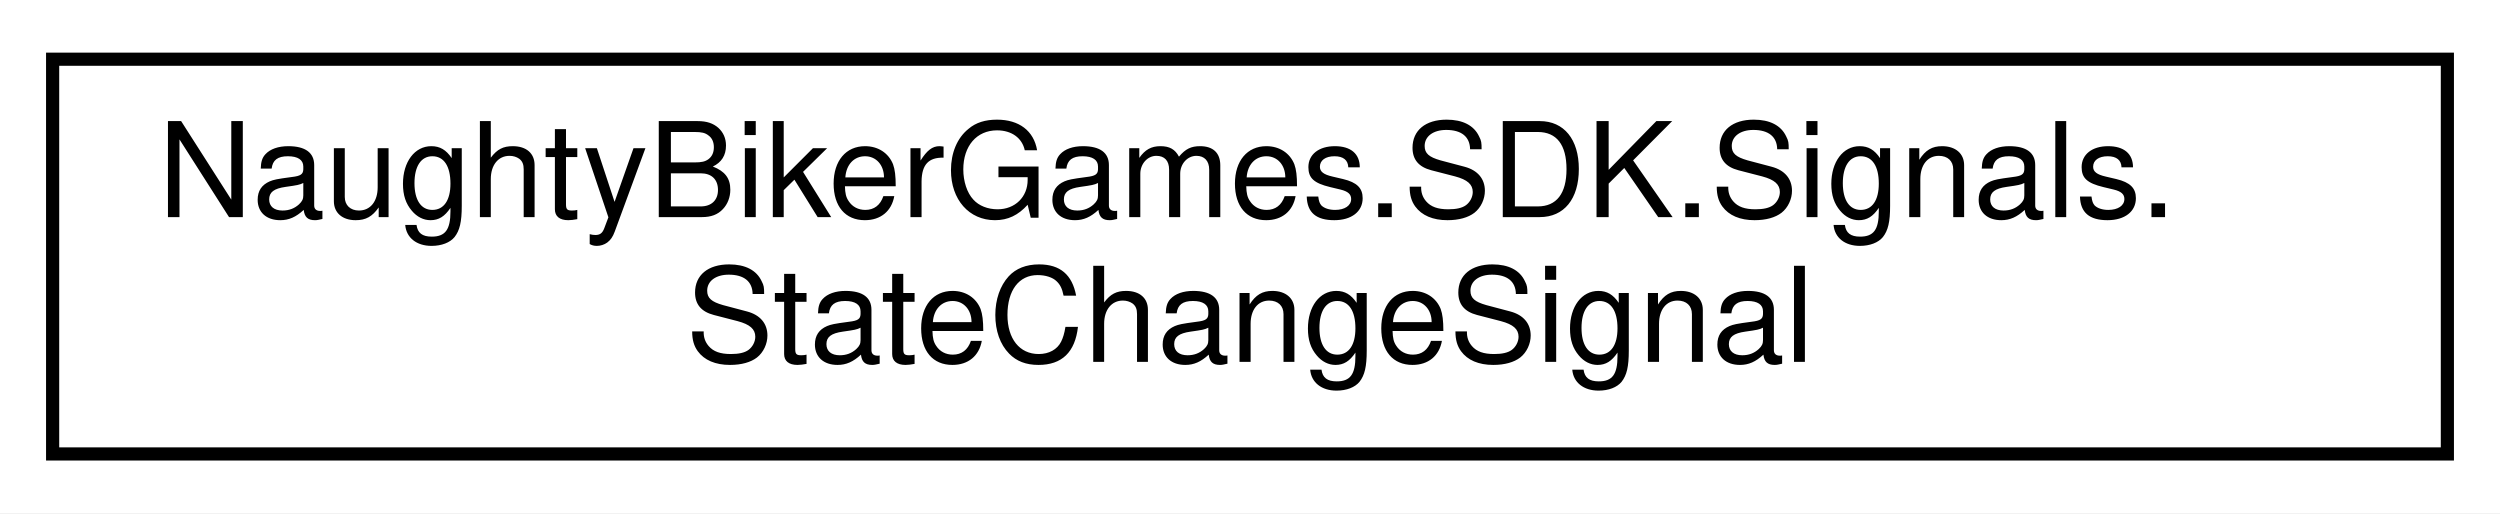
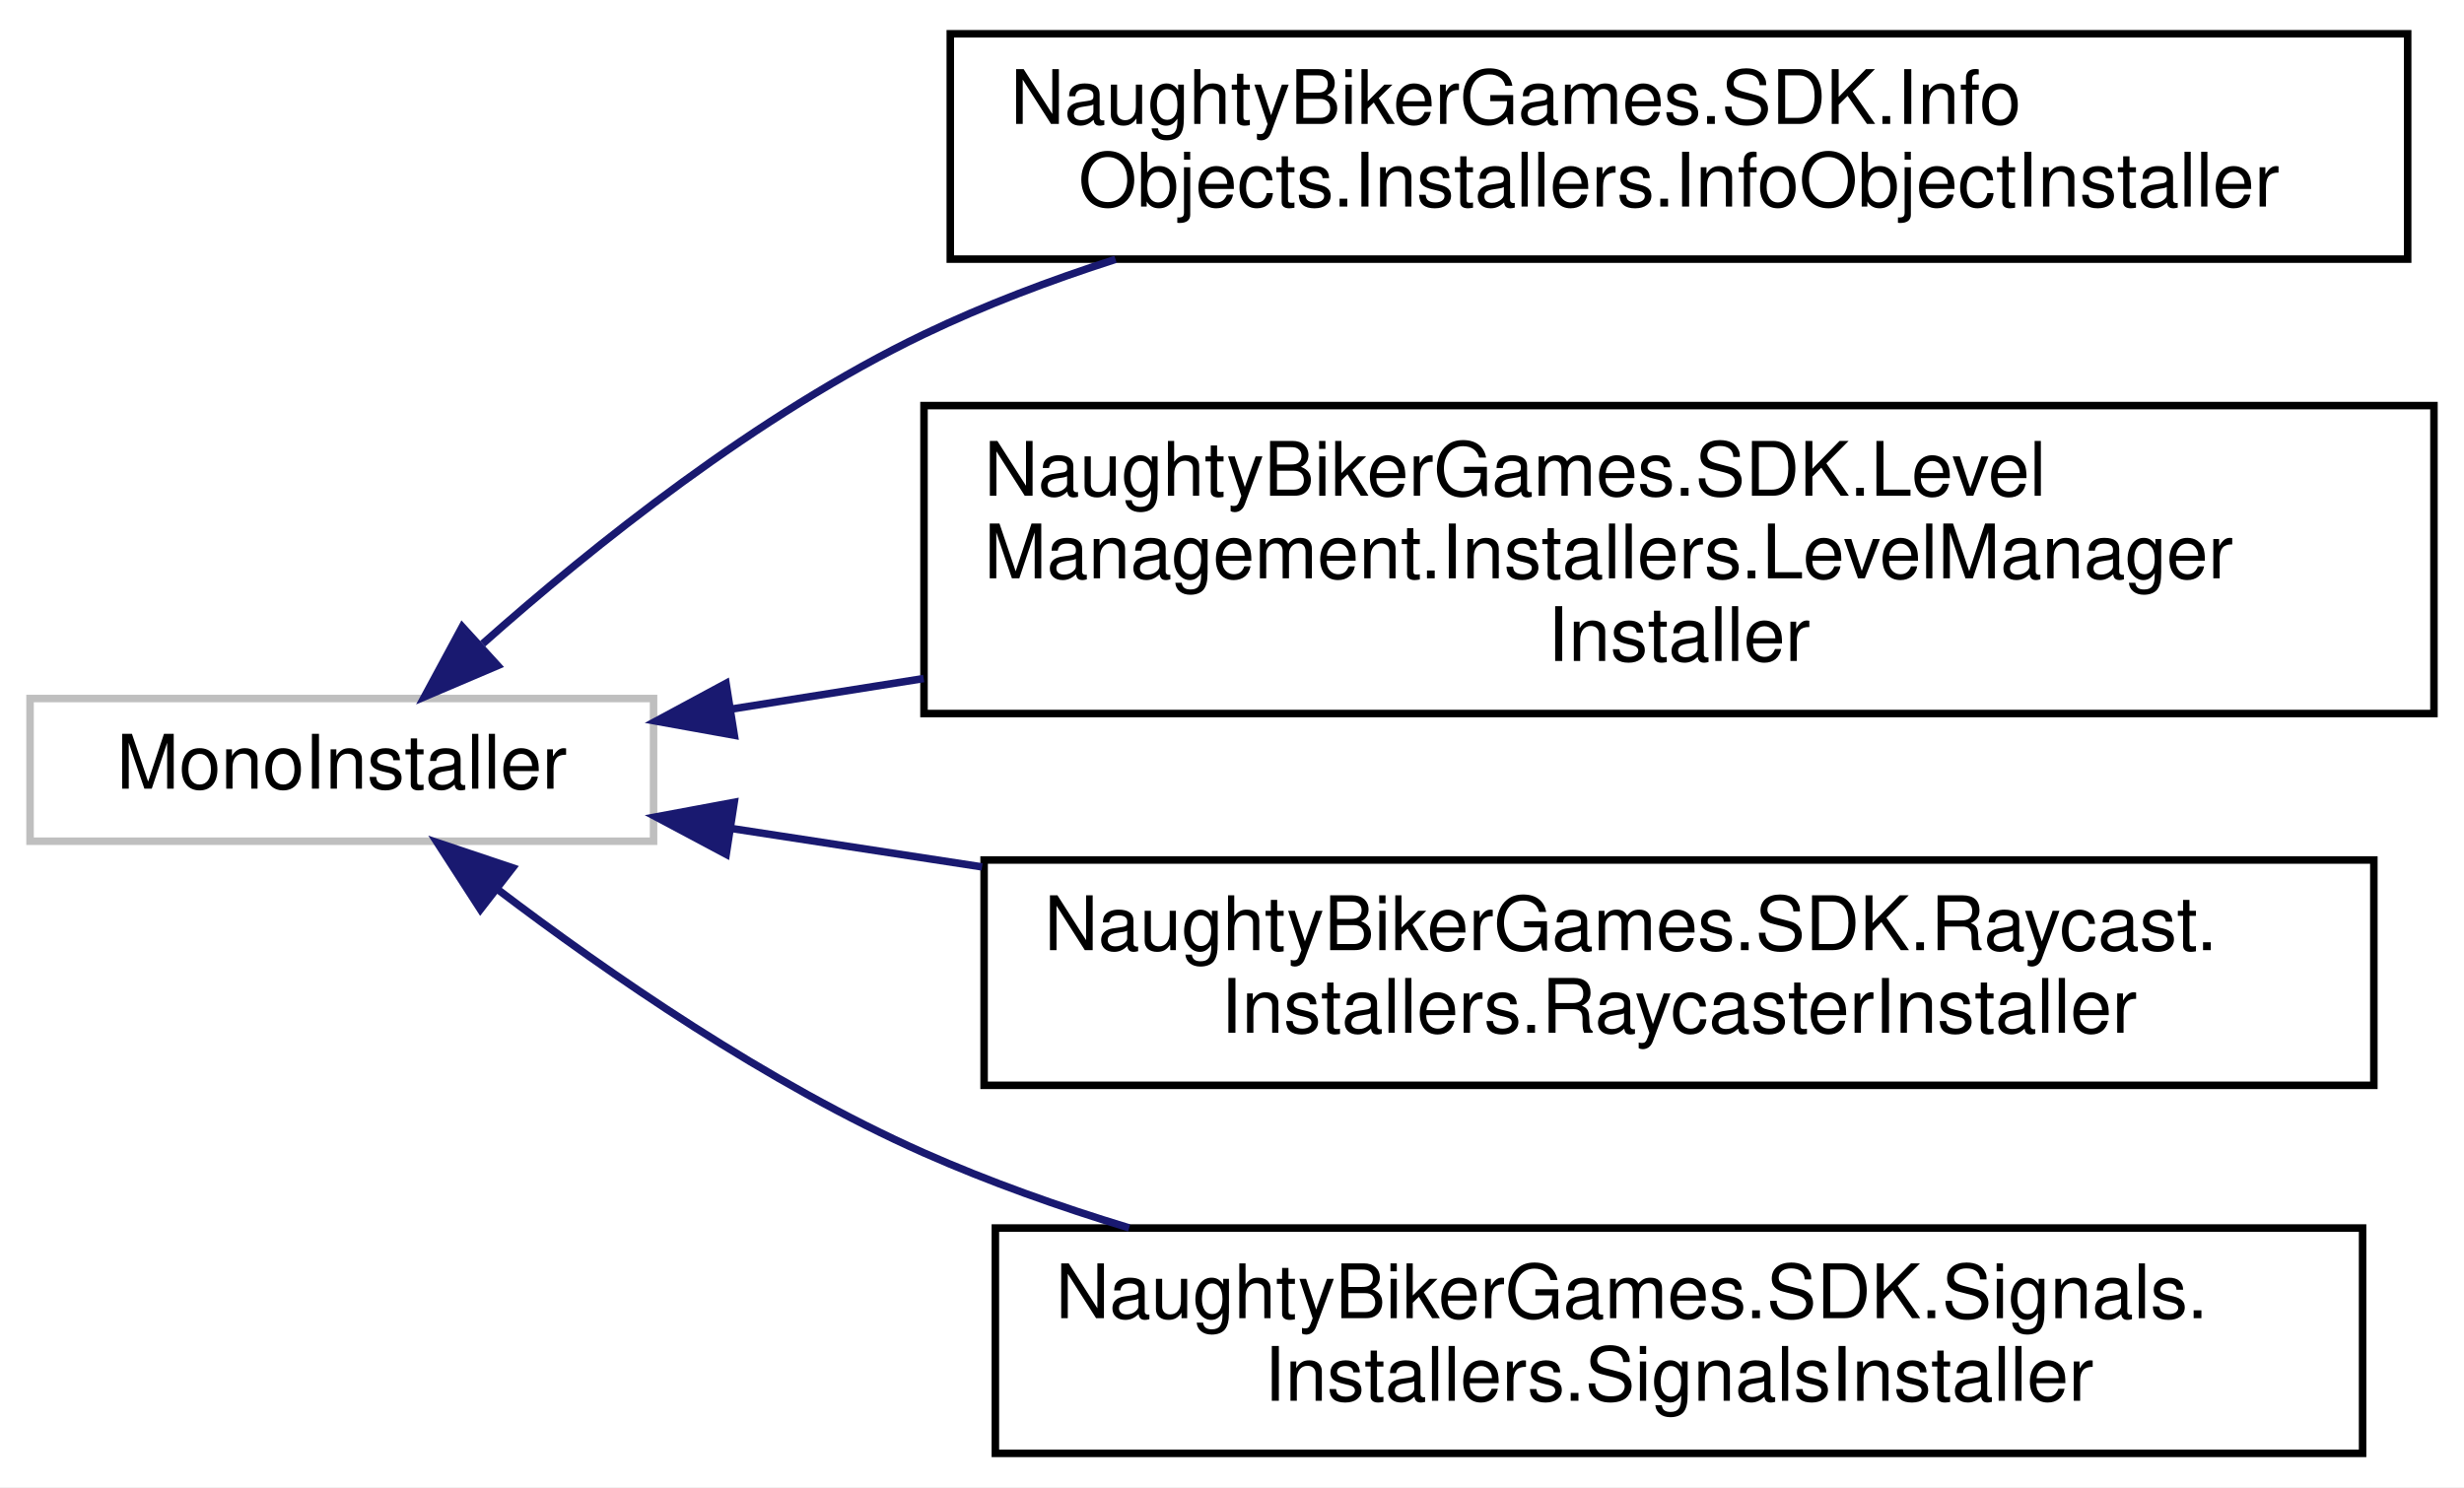
- <svg xmlns="http://www.w3.org/2000/svg" xmlns:xlink="http://www.w3.org/1999/xlink" width="190pt" height="39pt" viewBox="0.00 0.00 190.00 39.00">
-   <g id="graph0" class="graph" transform="scale(1 1) rotate(0) translate(4 35)">
-     <polygon fill="white" stroke="transparent" points="-4,4 -4,-35 186,-35 186,4 -4,4" />
+ <svg xmlns="http://www.w3.org/2000/svg" xmlns:xlink="http://www.w3.org/1999/xlink" width="328pt" height="198pt" viewBox="0.00 0.00 328.00 198.00">
+   <g id="graph0" class="graph" transform="scale(1 1) rotate(0) translate(4 194)">
+     <polygon fill="white" stroke="transparent" points="-4,4 -4,-194 324,-194 324,4 -4,4" />
    <g id="node1" class="node">
      <g id="a_node1">
-         <a xlink:href="d6/dec/class_naughty_biker_games_1_1_s_d_k_1_1_signals_1_1_state_change_signal.html" target="_top" xlink:title=" ">
-           <polygon fill="white" stroke="black" points="0,-0.5 0,-30.5 182,-30.5 182,-0.5 0,-0.5" />
-           <text text-anchor="start" x="8" y="-18.5" font-family="Helvetica,sans-Serif" font-size="10.00">NaughtyBikerGames.SDK.Signals.</text>
-           <text text-anchor="middle" x="91" y="-7.5" font-family="Helvetica,sans-Serif" font-size="10.00">StateChangeSignal</text>
+         <a xlink:title=" ">
+           <polygon fill="white" stroke="#bfbfbf" points="0,-82 0,-101 83,-101 83,-82 0,-82" />
+           <text text-anchor="middle" x="41.5" y="-89" font-family="Helvetica,sans-Serif" font-size="10.00">MonoInstaller</text>
        </a>
      </g>
    </g>
+     <g id="node2" class="node">
+       <g id="a_node2">
+         <a xlink:href="db/d89/class_naughty_biker_games_1_1_s_d_k_1_1_info_objects_1_1_installers_1_1_info_object_installer.html" target="_top" xlink:title=" ">
+           <polygon fill="white" stroke="black" points="122.5,-159.5 122.5,-189.5 316.5,-189.5 316.5,-159.5 122.5,-159.5" />
+           <text text-anchor="start" x="130.5" y="-177.5" font-family="Helvetica,sans-Serif" font-size="10.00">NaughtyBikerGames.SDK.Info</text>
+           <text text-anchor="middle" x="219.5" y="-166.5" font-family="Helvetica,sans-Serif" font-size="10.00">Objects.Installers.InfoObjectInstaller</text>
+         </a>
+       </g>
+     </g>
+     <g id="edge1" class="edge">
+       <path fill="none" stroke="midnightblue" d="M60.25,-108.29C74.93,-121.32 96.89,-138.89 119,-149.5 127.03,-153.35 135.72,-156.65 144.5,-159.47" />
+       <polygon fill="midnightblue" stroke="midnightblue" points="62.25,-105.38 52.5,-101.23 57.53,-110.55 62.25,-105.38" />
+     </g>
+     <g id="node3" class="node">
+       <g id="a_node3">
+         <a xlink:href="d0/d83/class_naughty_biker_games_1_1_s_d_k_1_1_level_management_1_1_installers_1_1_level_manager_installer.html" target="_top" xlink:title=" ">
+           <polygon fill="white" stroke="black" points="119,-99 119,-140 320,-140 320,-99 119,-99" />
+           <text text-anchor="start" x="127" y="-128" font-family="Helvetica,sans-Serif" font-size="10.00">NaughtyBikerGames.SDK.Level</text>
+           <text text-anchor="start" x="127" y="-117" font-family="Helvetica,sans-Serif" font-size="10.00">Management.Installers.LevelManager</text>
+           <text text-anchor="middle" x="219.5" y="-106" font-family="Helvetica,sans-Serif" font-size="10.00">Installer</text>
+         </a>
+       </g>
+     </g>
+     <g id="edge2" class="edge">
+       <path fill="none" stroke="midnightblue" d="M93.33,-99.59C101.47,-100.88 110.14,-102.26 118.96,-103.66" />
+       <polygon fill="midnightblue" stroke="midnightblue" points="93.75,-96.11 83.32,-97.99 92.65,-103.02 93.75,-96.11" />
+     </g>
+     <g id="node4" class="node">
+       <g id="a_node4">
+         <a xlink:href="d2/d8b/class_naughty_biker_games_1_1_s_d_k_1_1_raycast_1_1_installers_1_1_raycaster_installer.html" target="_top" xlink:title=" ">
+           <polygon fill="white" stroke="black" points="127,-49.5 127,-79.5 312,-79.5 312,-49.5 127,-49.5" />
+           <text text-anchor="start" x="135" y="-67.5" font-family="Helvetica,sans-Serif" font-size="10.00">NaughtyBikerGames.SDK.Raycast.</text>
+           <text text-anchor="middle" x="219.5" y="-56.5" font-family="Helvetica,sans-Serif" font-size="10.00">Installers.RaycasterInstaller</text>
+         </a>
+       </g>
+     </g>
+     <g id="edge3" class="edge">
+       <path fill="none" stroke="midnightblue" d="M93.49,-83.68C103.97,-82.07 115.31,-80.33 126.73,-78.58" />
+       <polygon fill="midnightblue" stroke="midnightblue" points="92.67,-80.26 83.32,-85.24 93.74,-87.18 92.67,-80.26" />
+     </g>
+     <g id="node5" class="node">
+       <g id="a_node5">
+         <a xlink:href="de/d19/class_naughty_biker_games_1_1_s_d_k_1_1_signals_1_1_installers_1_1_signals_installer.html" target="_top" xlink:title=" ">
+           <polygon fill="white" stroke="black" points="128.5,-0.5 128.5,-30.5 310.5,-30.5 310.5,-0.5 128.5,-0.5" />
+           <text text-anchor="start" x="136.5" y="-18.5" font-family="Helvetica,sans-Serif" font-size="10.00">NaughtyBikerGames.SDK.Signals.</text>
+           <text text-anchor="middle" x="219.5" y="-7.5" font-family="Helvetica,sans-Serif" font-size="10.00">Installers.SignalsInstaller</text>
+         </a>
+       </g>
+     </g>
+     <g id="edge4" class="edge">
+       <path fill="none" stroke="midnightblue" d="M62.14,-75.66C76.97,-64.39 98.26,-49.69 119,-40.5 127.63,-36.68 136.95,-33.36 146.31,-30.52" />
+       <polygon fill="midnightblue" stroke="midnightblue" points="59.95,-72.92 54.2,-81.82 64.24,-78.45 59.95,-72.92" />
+     </g>
  </g>
</svg>
